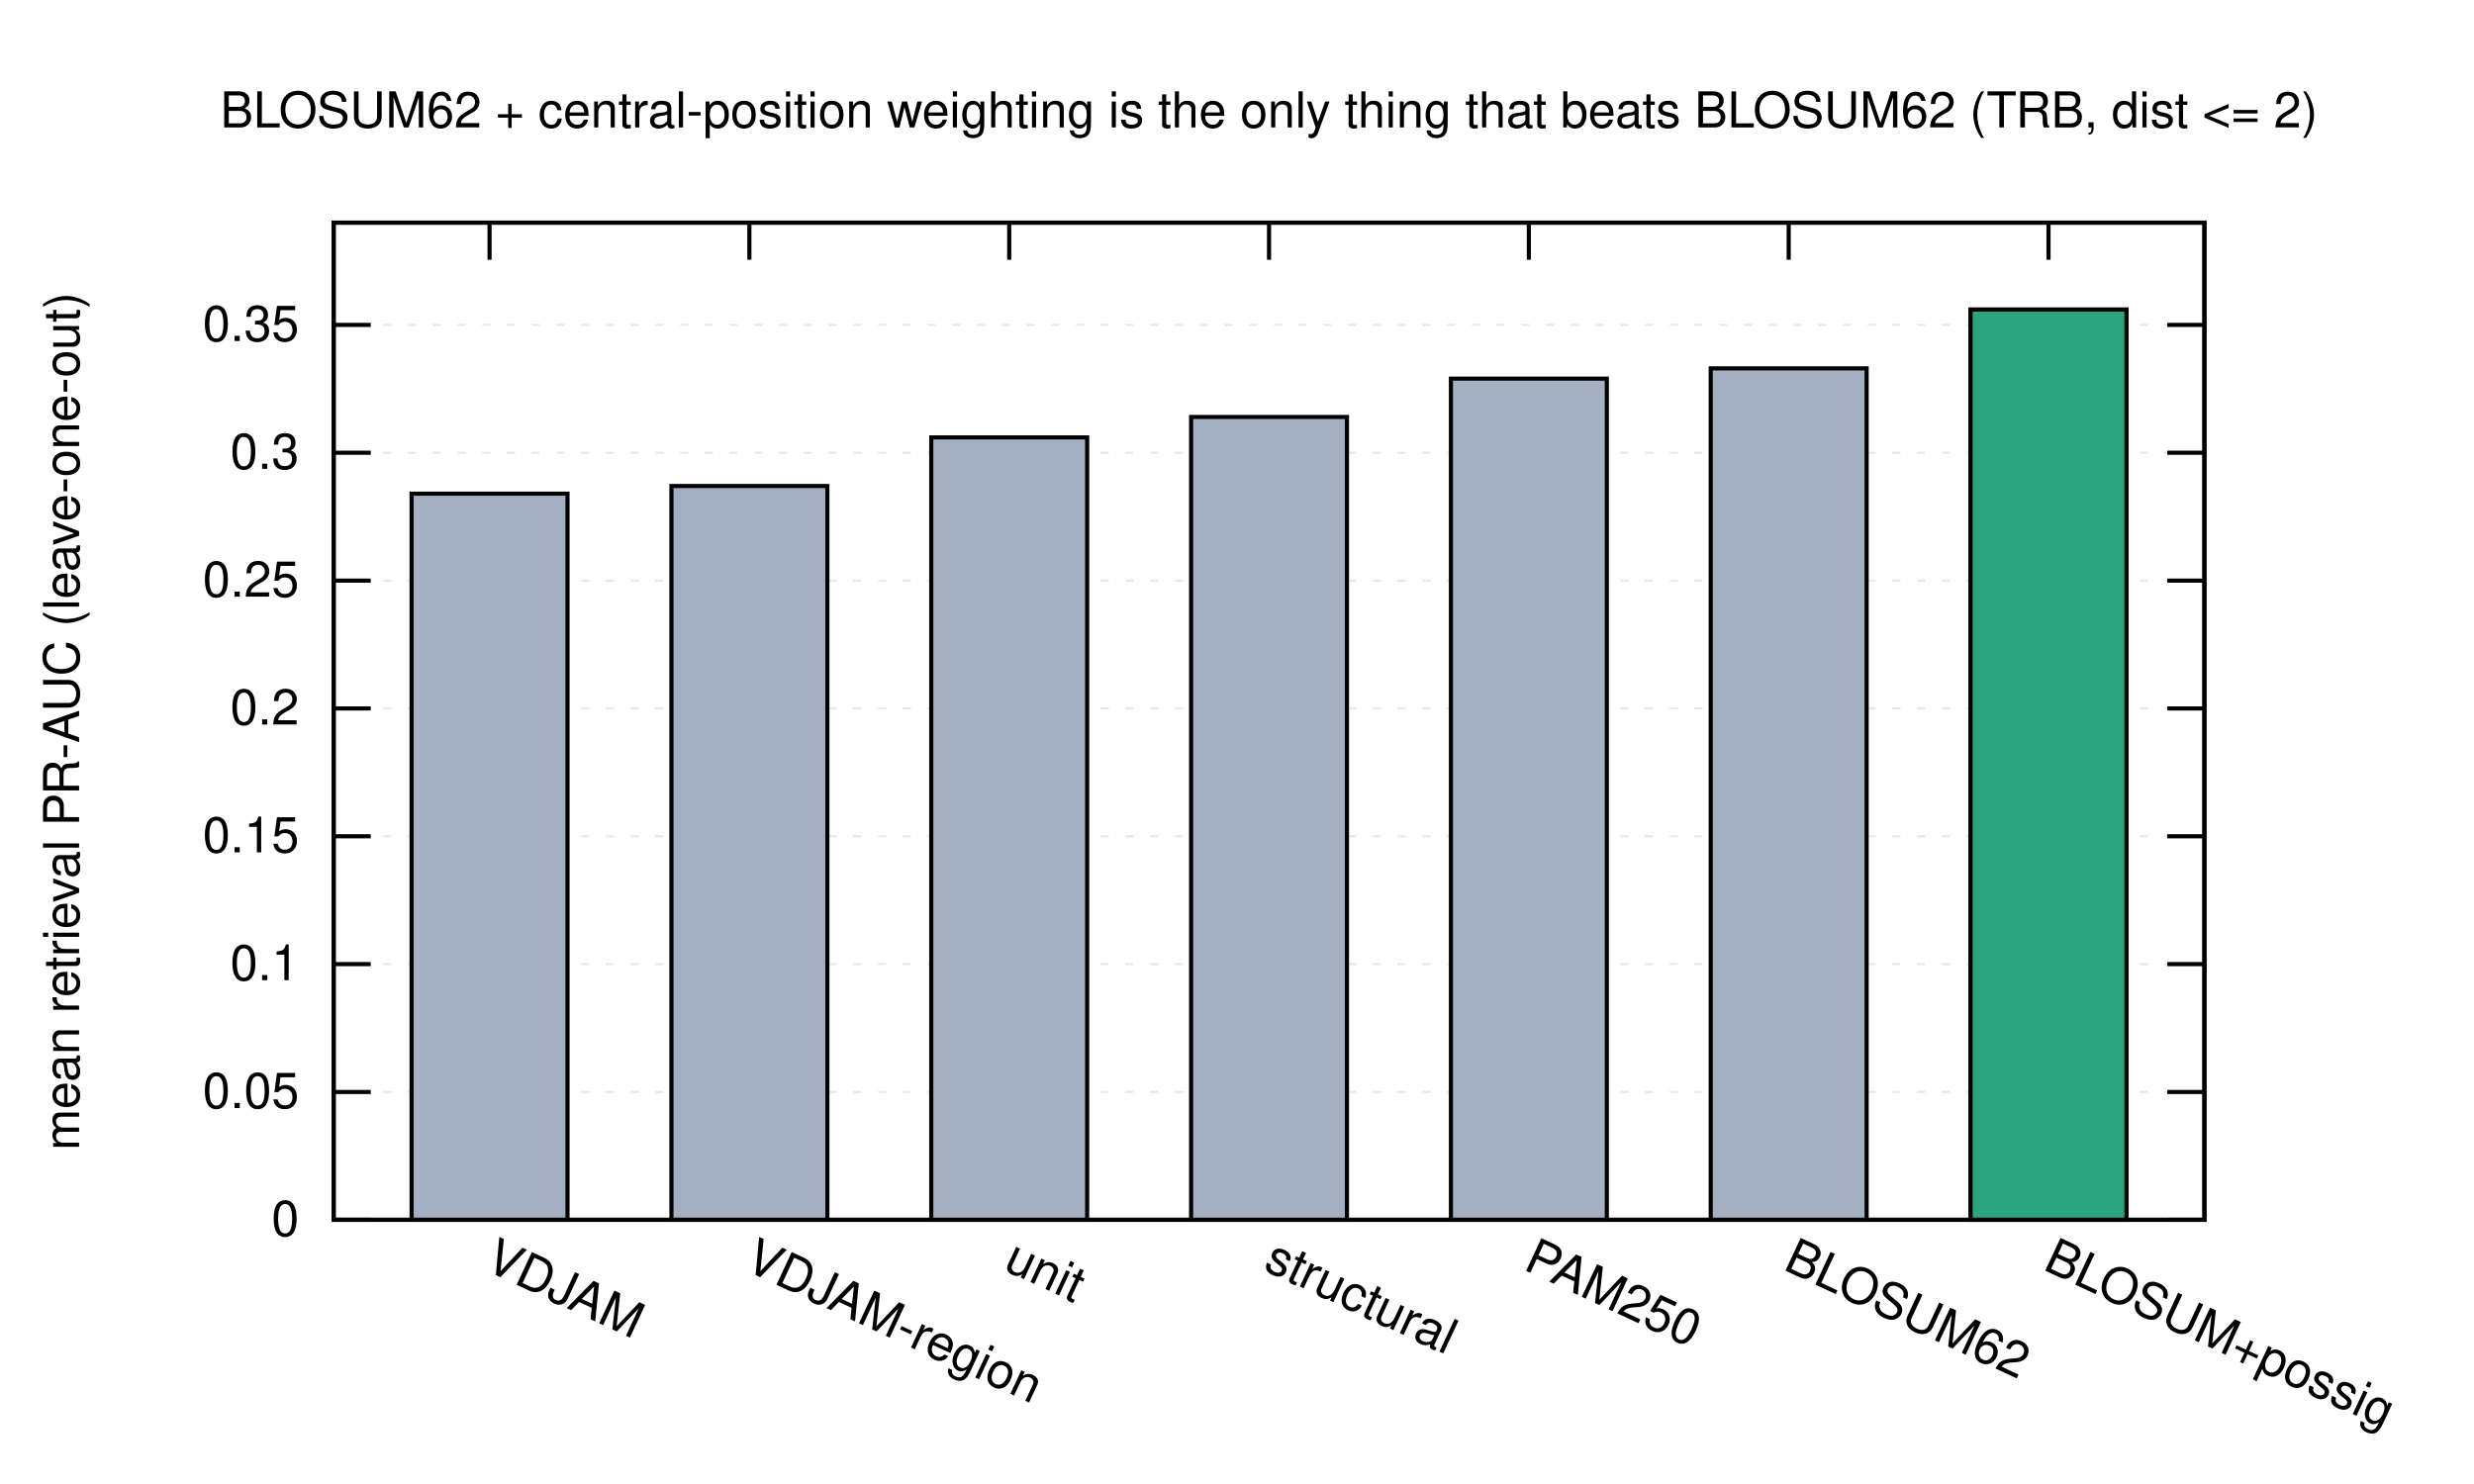
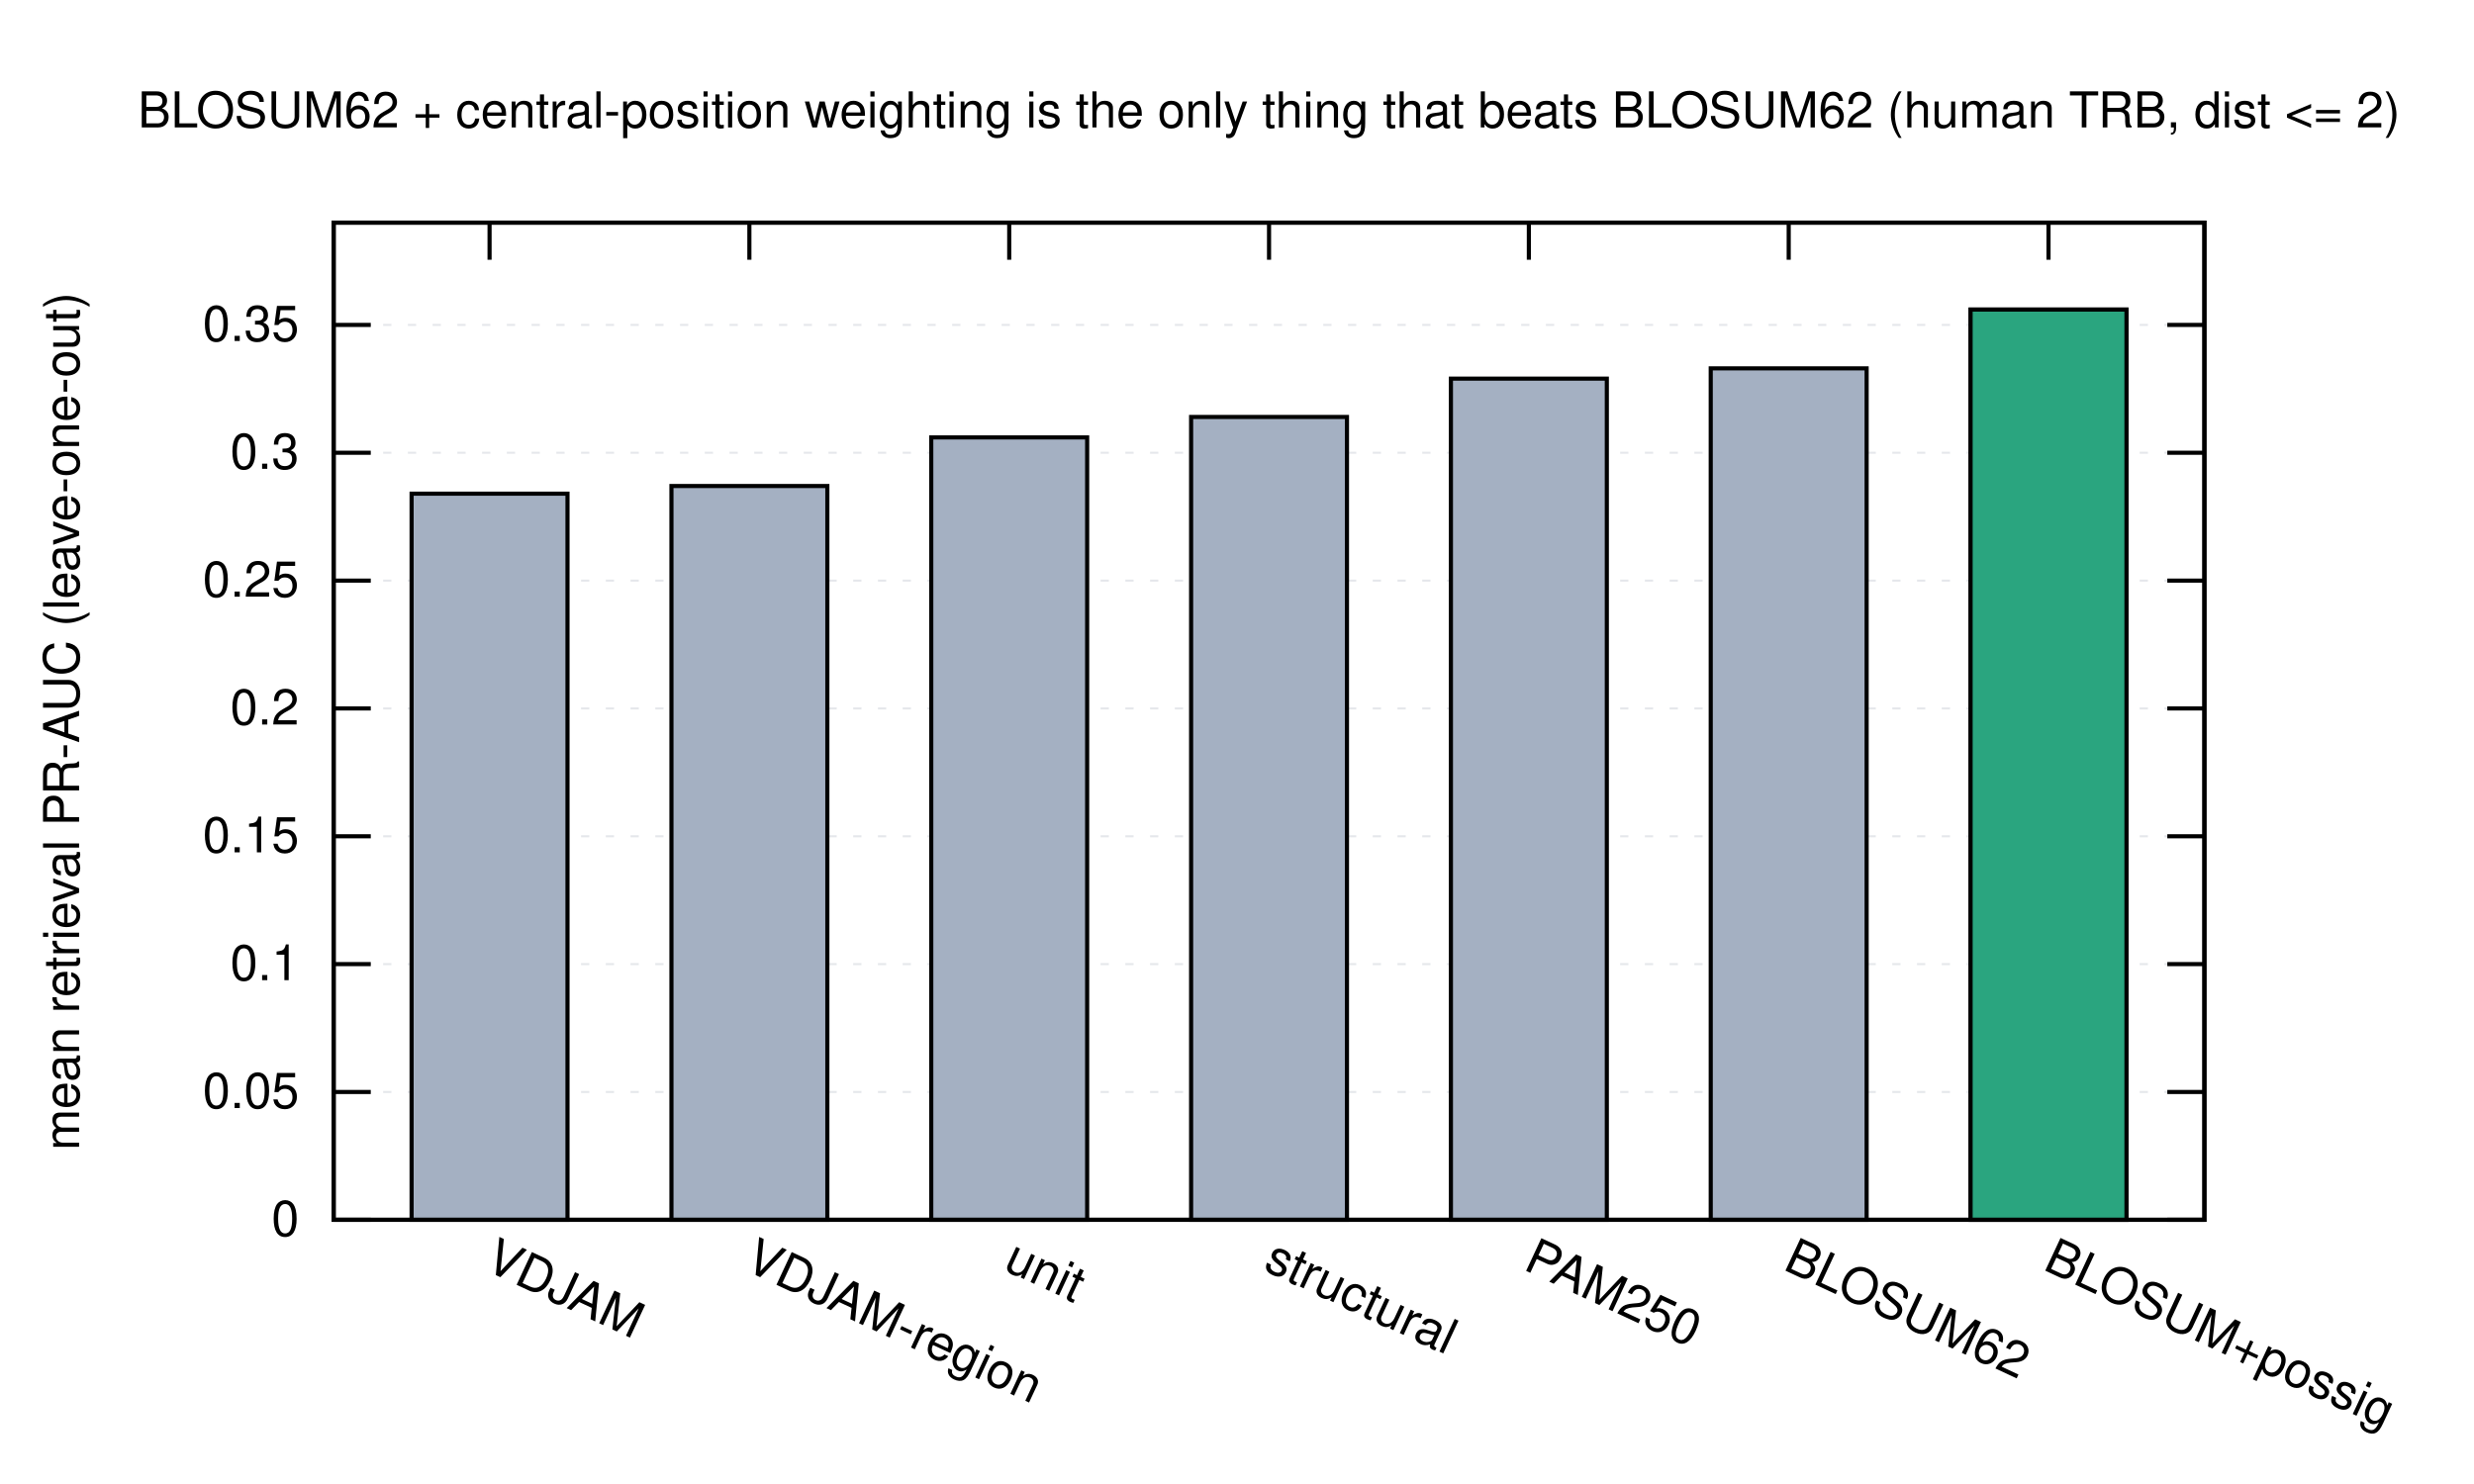
<svg xmlns="http://www.w3.org/2000/svg" xmlns:xlink="http://www.w3.org/1999/xlink" width="600" height="360" viewBox="0 0 600 360">
  <g id="gnuplot_canvas">
    <rect x="0" y="0" width="600" height="360" fill="#ffffff" />
    <defs>
      <circle id="gpDot" r="0.5" stroke-width="0.5" stroke="currentColor" />
      <path id="gpPt0" stroke-width="0.222" stroke="currentColor" d="M-1,0 h2 M0,-1 v2" />
      <path id="gpPt1" stroke-width="0.222" stroke="currentColor" d="M-1,-1 L1,1 M1,-1 L-1,1" />
      <path id="gpPt2" stroke-width="0.222" stroke="currentColor" d="M-1,0 L1,0 M0,-1 L0,1 M-1,-1 L1,1 M-1,1 L1,-1" />
      <rect id="gpPt3" stroke-width="0.222" stroke="currentColor" x="-1" y="-1" width="2" height="2" />
      <rect id="gpPt4" stroke-width="0.222" stroke="currentColor" fill="currentColor" x="-1" y="-1" width="2" height="2" />
      <circle id="gpPt5" stroke-width="0.222" stroke="currentColor" cx="0" cy="0" r="1" />
      <use xlink:href="#gpPt5" id="gpPt6" fill="currentColor" stroke="none" />
      <path id="gpPt7" stroke-width="0.222" stroke="currentColor" d="M0,-1.33 L-1.33,0.67 L1.33,0.67 z" />
      <use xlink:href="#gpPt7" id="gpPt8" fill="currentColor" stroke="none" />
      <use xlink:href="#gpPt7" id="gpPt9" stroke="currentColor" transform="rotate(180)" />
      <use xlink:href="#gpPt9" id="gpPt10" fill="currentColor" stroke="none" />
      <use xlink:href="#gpPt3" id="gpPt11" stroke="currentColor" transform="rotate(45)" />
      <use xlink:href="#gpPt11" id="gpPt12" fill="currentColor" stroke="none" />
      <path id="gpPt13" stroke-width="0.222" stroke="currentColor" d="M0,1.330 L1.265,0.411 L0.782,-1.067 L-0.782,-1.076 L-1.265,0.411 z" />
      <use xlink:href="#gpPt13" id="gpPt14" fill="currentColor" stroke="none" />
      <filter id="textbox" filterUnits="objectBoundingBox" x="0" y="0" height="1" width="1">
        <feFlood flood-color="#FFFFFF" flood-opacity="1" result="bgnd" />
        <feComposite in="SourceGraphic" in2="bgnd" operator="atop" />
      </filter>
      <filter id="greybox" filterUnits="objectBoundingBox" x="0" y="0" height="1" width="1">
        <feFlood flood-color="lightgrey" flood-opacity="1" result="grey" />
        <feComposite in="SourceGraphic" in2="grey" operator="atop" />
      </filter>
    </defs>
    <g fill="none" color="#FFFFFF" stroke="currentColor" stroke-width="1.00" stroke-linecap="butt" stroke-linejoin="miter">
</g>
    <g fill="none" color="black" stroke="currentColor" stroke-width="1.00" stroke-linecap="butt" stroke-linejoin="miter">
</g>
    <g fill="none" color="black" stroke="black" stroke-width="0.50" stroke-linecap="butt" stroke-linejoin="miter">
</g>
    <g fill="none" color="gray" stroke="currentColor" stroke-width="0.50" stroke-linecap="butt" stroke-linejoin="miter">
      <path stroke="rgb(229, 231, 235)" stroke-dasharray="2,4" class="gridline" d="M80.92,295.91 L534.62,295.91  " />
    </g>
    <g fill="none" color="gray" stroke="rgb(229, 231, 235)" stroke-width="1.00" stroke-linecap="butt" stroke-linejoin="miter">
</g>
    <g fill="none" color="black" stroke="currentColor" stroke-width="1.00" stroke-linecap="butt" stroke-linejoin="miter">
      <path stroke="black" d="M80.92,295.91 L89.92,295.91 M534.62,295.91 L525.62,295.91  " />
      <g transform="translate(72.53,299.81)" stroke="none" fill="black" font-family="Helvetica" font-size="12.00" text-anchor="end">
        <text>
          <tspan font-family="Helvetica"> 0</tspan>
        </text>
      </g>
    </g>
    <g fill="none" color="black" stroke="currentColor" stroke-width="1.00" stroke-linecap="butt" stroke-linejoin="miter">
</g>
    <g fill="none" color="black" stroke="black" stroke-width="0.50" stroke-linecap="butt" stroke-linejoin="miter">
</g>
    <g fill="none" color="gray" stroke="currentColor" stroke-width="0.50" stroke-linecap="butt" stroke-linejoin="miter">
      <path stroke="rgb(229, 231, 235)" stroke-dasharray="2,4" class="gridline" d="M80.92,264.90 L534.62,264.90  " />
    </g>
    <g fill="none" color="gray" stroke="rgb(229, 231, 235)" stroke-width="1.00" stroke-linecap="butt" stroke-linejoin="miter">
</g>
    <g fill="none" color="black" stroke="currentColor" stroke-width="1.00" stroke-linecap="butt" stroke-linejoin="miter">
      <path stroke="black" d="M80.92,264.90 L89.92,264.90 M534.62,264.90 L525.62,264.90  " />
      <g transform="translate(72.53,268.80)" stroke="none" fill="black" font-family="Helvetica" font-size="12.00" text-anchor="end">
        <text>
          <tspan font-family="Helvetica"> 0.05</tspan>
        </text>
      </g>
    </g>
    <g fill="none" color="black" stroke="currentColor" stroke-width="1.00" stroke-linecap="butt" stroke-linejoin="miter">
</g>
    <g fill="none" color="black" stroke="black" stroke-width="0.50" stroke-linecap="butt" stroke-linejoin="miter">
</g>
    <g fill="none" color="gray" stroke="currentColor" stroke-width="0.50" stroke-linecap="butt" stroke-linejoin="miter">
      <path stroke="rgb(229, 231, 235)" stroke-dasharray="2,4" class="gridline" d="M80.92,233.88 L534.62,233.88  " />
    </g>
    <g fill="none" color="gray" stroke="rgb(229, 231, 235)" stroke-width="1.00" stroke-linecap="butt" stroke-linejoin="miter">
</g>
    <g fill="none" color="black" stroke="currentColor" stroke-width="1.00" stroke-linecap="butt" stroke-linejoin="miter">
      <path stroke="black" d="M80.92,233.88 L89.92,233.88 M534.62,233.88 L525.62,233.88  " />
      <g transform="translate(72.53,237.78)" stroke="none" fill="black" font-family="Helvetica" font-size="12.00" text-anchor="end">
        <text>
          <tspan font-family="Helvetica"> 0.1</tspan>
        </text>
      </g>
    </g>
    <g fill="none" color="black" stroke="currentColor" stroke-width="1.00" stroke-linecap="butt" stroke-linejoin="miter">
</g>
    <g fill="none" color="black" stroke="black" stroke-width="0.50" stroke-linecap="butt" stroke-linejoin="miter">
</g>
    <g fill="none" color="gray" stroke="currentColor" stroke-width="0.50" stroke-linecap="butt" stroke-linejoin="miter">
      <path stroke="rgb(229, 231, 235)" stroke-dasharray="2,4" class="gridline" d="M80.92,202.87 L534.62,202.87  " />
    </g>
    <g fill="none" color="gray" stroke="rgb(229, 231, 235)" stroke-width="1.00" stroke-linecap="butt" stroke-linejoin="miter">
</g>
    <g fill="none" color="black" stroke="currentColor" stroke-width="1.00" stroke-linecap="butt" stroke-linejoin="miter">
      <path stroke="black" d="M80.92,202.87 L89.92,202.87 M534.62,202.87 L525.62,202.87  " />
      <g transform="translate(72.53,206.77)" stroke="none" fill="black" font-family="Helvetica" font-size="12.00" text-anchor="end">
        <text>
          <tspan font-family="Helvetica"> 0.15</tspan>
        </text>
      </g>
    </g>
    <g fill="none" color="black" stroke="currentColor" stroke-width="1.00" stroke-linecap="butt" stroke-linejoin="miter">
</g>
    <g fill="none" color="black" stroke="black" stroke-width="0.50" stroke-linecap="butt" stroke-linejoin="miter">
</g>
    <g fill="none" color="gray" stroke="currentColor" stroke-width="0.50" stroke-linecap="butt" stroke-linejoin="miter">
      <path stroke="rgb(229, 231, 235)" stroke-dasharray="2,4" class="gridline" d="M80.92,171.86 L534.62,171.86  " />
    </g>
    <g fill="none" color="gray" stroke="rgb(229, 231, 235)" stroke-width="1.00" stroke-linecap="butt" stroke-linejoin="miter">
</g>
    <g fill="none" color="black" stroke="currentColor" stroke-width="1.00" stroke-linecap="butt" stroke-linejoin="miter">
      <path stroke="black" d="M80.92,171.86 L89.92,171.86 M534.62,171.86 L525.62,171.86  " />
      <g transform="translate(72.53,175.76)" stroke="none" fill="black" font-family="Helvetica" font-size="12.00" text-anchor="end">
        <text>
          <tspan font-family="Helvetica"> 0.2</tspan>
        </text>
      </g>
    </g>
    <g fill="none" color="black" stroke="currentColor" stroke-width="1.00" stroke-linecap="butt" stroke-linejoin="miter">
</g>
    <g fill="none" color="black" stroke="black" stroke-width="0.50" stroke-linecap="butt" stroke-linejoin="miter">
</g>
    <g fill="none" color="gray" stroke="currentColor" stroke-width="0.50" stroke-linecap="butt" stroke-linejoin="miter">
      <path stroke="rgb(229, 231, 235)" stroke-dasharray="2,4" class="gridline" d="M80.92,140.85 L534.62,140.85  " />
    </g>
    <g fill="none" color="gray" stroke="rgb(229, 231, 235)" stroke-width="1.00" stroke-linecap="butt" stroke-linejoin="miter">
</g>
    <g fill="none" color="black" stroke="currentColor" stroke-width="1.00" stroke-linecap="butt" stroke-linejoin="miter">
      <path stroke="black" d="M80.92,140.85 L89.92,140.85 M534.62,140.85 L525.62,140.85  " />
      <g transform="translate(72.53,144.75)" stroke="none" fill="black" font-family="Helvetica" font-size="12.00" text-anchor="end">
        <text>
          <tspan font-family="Helvetica"> 0.25</tspan>
        </text>
      </g>
    </g>
    <g fill="none" color="black" stroke="currentColor" stroke-width="1.00" stroke-linecap="butt" stroke-linejoin="miter">
</g>
    <g fill="none" color="black" stroke="black" stroke-width="0.50" stroke-linecap="butt" stroke-linejoin="miter">
</g>
    <g fill="none" color="gray" stroke="currentColor" stroke-width="0.50" stroke-linecap="butt" stroke-linejoin="miter">
      <path stroke="rgb(229, 231, 235)" stroke-dasharray="2,4" class="gridline" d="M80.92,109.83 L534.62,109.83  " />
    </g>
    <g fill="none" color="gray" stroke="rgb(229, 231, 235)" stroke-width="1.00" stroke-linecap="butt" stroke-linejoin="miter">
</g>
    <g fill="none" color="black" stroke="currentColor" stroke-width="1.00" stroke-linecap="butt" stroke-linejoin="miter">
      <path stroke="black" d="M80.92,109.83 L89.92,109.83 M534.62,109.83 L525.62,109.83  " />
      <g transform="translate(72.53,113.73)" stroke="none" fill="black" font-family="Helvetica" font-size="12.00" text-anchor="end">
        <text>
          <tspan font-family="Helvetica"> 0.3</tspan>
        </text>
      </g>
    </g>
    <g fill="none" color="black" stroke="currentColor" stroke-width="1.00" stroke-linecap="butt" stroke-linejoin="miter">
</g>
    <g fill="none" color="black" stroke="black" stroke-width="0.50" stroke-linecap="butt" stroke-linejoin="miter">
</g>
    <g fill="none" color="gray" stroke="currentColor" stroke-width="0.50" stroke-linecap="butt" stroke-linejoin="miter">
      <path stroke="rgb(229, 231, 235)" stroke-dasharray="2,4" class="gridline" d="M80.92,78.82 L534.62,78.82  " />
    </g>
    <g fill="none" color="gray" stroke="rgb(229, 231, 235)" stroke-width="1.00" stroke-linecap="butt" stroke-linejoin="miter">
</g>
    <g fill="none" color="black" stroke="currentColor" stroke-width="1.00" stroke-linecap="butt" stroke-linejoin="miter">
      <path stroke="black" d="M80.92,78.82 L89.92,78.82 M534.62,78.82 L525.62,78.82  " />
      <g transform="translate(72.53,82.72)" stroke="none" fill="black" font-family="Helvetica" font-size="12.00" text-anchor="end">
        <text>
          <tspan font-family="Helvetica"> 0.35</tspan>
        </text>
      </g>
    </g>
    <g fill="none" color="black" stroke="currentColor" stroke-width="1.00" stroke-linecap="butt" stroke-linejoin="miter">
      <path stroke="black" d="M118.73,295.91 L118.73,286.91 M118.73,54.01 L118.73,63.01  " />
      <g transform="translate(117.08,307.84) rotate(25.00)" stroke="none" fill="black" font-family="Helvetica" font-size="12.00" text-anchor="start">
        <text>
          <tspan font-family="Helvetica">VDJAM</tspan>
        </text>
      </g>
    </g>
    <g fill="none" color="black" stroke="currentColor" stroke-width="1.00" stroke-linecap="butt" stroke-linejoin="miter">
      <path stroke="black" d="M181.74,295.91 L181.74,286.91 M181.74,54.01 L181.74,63.01  " />
      <g transform="translate(180.09,307.84) rotate(25.00)" stroke="none" fill="black" font-family="Helvetica" font-size="12.00" text-anchor="start">
        <text>
          <tspan font-family="Helvetica">VDJAM-region</tspan>
        </text>
      </g>
    </g>
    <g fill="none" color="black" stroke="currentColor" stroke-width="1.00" stroke-linecap="butt" stroke-linejoin="miter">
      <path stroke="black" d="M244.76,295.91 L244.76,286.91 M244.76,54.01 L244.76,63.01  " />
      <g transform="translate(243.11,307.84) rotate(25.00)" stroke="none" fill="black" font-family="Helvetica" font-size="12.00" text-anchor="start">
        <text>
          <tspan font-family="Helvetica">unit</tspan>
        </text>
      </g>
    </g>
    <g fill="none" color="black" stroke="currentColor" stroke-width="1.00" stroke-linecap="butt" stroke-linejoin="miter">
      <path stroke="black" d="M307.77,295.91 L307.77,286.91 M307.77,54.01 L307.77,63.01  " />
      <g transform="translate(306.12,307.84) rotate(25.00)" stroke="none" fill="black" font-family="Helvetica" font-size="12.00" text-anchor="start">
        <text>
          <tspan font-family="Helvetica">structural</tspan>
        </text>
      </g>
    </g>
    <g fill="none" color="black" stroke="currentColor" stroke-width="1.00" stroke-linecap="butt" stroke-linejoin="miter">
      <path stroke="black" d="M370.78,295.91 L370.78,286.91 M370.78,54.01 L370.78,63.01  " />
      <g transform="translate(369.13,307.84) rotate(25.00)" stroke="none" fill="black" font-family="Helvetica" font-size="12.00" text-anchor="start">
        <text>
          <tspan font-family="Helvetica">PAM250</tspan>
        </text>
      </g>
    </g>
    <g fill="none" color="black" stroke="currentColor" stroke-width="1.00" stroke-linecap="butt" stroke-linejoin="miter">
      <path stroke="black" d="M433.80,295.91 L433.80,286.91 M433.80,54.01 L433.80,63.01  " />
      <g transform="translate(432.15,307.84) rotate(25.00)" stroke="none" fill="black" font-family="Helvetica" font-size="12.00" text-anchor="start">
        <text>
          <tspan font-family="Helvetica">BLOSUM62</tspan>
        </text>
      </g>
    </g>
    <g fill="none" color="black" stroke="currentColor" stroke-width="1.00" stroke-linecap="butt" stroke-linejoin="miter">
      <path stroke="black" d="M496.81,295.91 L496.81,286.91 M496.81,54.01 L496.81,63.01  " />
      <g transform="translate(495.16,307.84) rotate(25.00)" stroke="none" fill="black" font-family="Helvetica" font-size="12.00" text-anchor="start">
        <text>
          <tspan font-family="Helvetica">BLOSUM+possig</tspan>
        </text>
      </g>
    </g>
    <g fill="none" color="black" stroke="currentColor" stroke-width="1.00" stroke-linecap="butt" stroke-linejoin="miter">
</g>
    <g fill="none" color="black" stroke="currentColor" stroke-width="1.00" stroke-linecap="butt" stroke-linejoin="miter">
      <path stroke="black" d="M80.92,54.01 L80.92,295.91 L534.62,295.91 L534.62,54.01 L80.92,54.01 Z  " />
    </g>
    <g fill="none" color="black" stroke="currentColor" stroke-width="1.00" stroke-linecap="butt" stroke-linejoin="miter">
</g>
    <g id="gnuplot_plot_1" fill="none">
      <g fill="none" color="black" stroke="currentColor" stroke-width="1.00" stroke-linecap="butt" stroke-linejoin="miter">
        <g stroke="none" shape-rendering="crispEdges">
          <polygon fill="rgb(164, 176, 194)" points="99.82,295.91 137.64,295.91 137.64,119.75 99.82,119.75 " />
        </g>
        <path stroke="black" d="M99.82,295.91 L99.82,119.76 L137.63,119.76 L137.63,295.91 L99.82,295.91 Z  " />
      </g>
      <g fill="none" color="black" stroke="currentColor" stroke-width="1.00" stroke-linecap="butt" stroke-linejoin="miter">
        <g stroke="none" shape-rendering="crispEdges">
          <polygon fill="rgb(164, 176, 194)" points="162.84,295.91 200.66,295.91 200.66,117.89 162.84,117.89 " />
        </g>
        <path stroke="black" d="M162.84,295.91 L162.84,117.90 L200.65,117.90 L200.65,295.91 L162.84,295.91 Z  " />
      </g>
      <g fill="none" color="black" stroke="currentColor" stroke-width="1.00" stroke-linecap="butt" stroke-linejoin="miter">
        <g stroke="none" shape-rendering="crispEdges">
          <polygon fill="rgb(164, 176, 194)" points="225.85,295.91 263.67,295.91 263.67,106.10 225.85,106.10 " />
        </g>
        <path stroke="black" d="M225.85,295.91 L225.85,106.11 L263.66,106.11 L263.66,295.91 L225.85,295.91 Z  " />
      </g>
      <g fill="none" color="black" stroke="currentColor" stroke-width="1.00" stroke-linecap="butt" stroke-linejoin="miter">
        <g stroke="none" shape-rendering="crispEdges">
          <polygon fill="rgb(164, 176, 194)" points="288.87,295.91 326.68,295.91 326.68,101.14 288.87,101.14 " />
        </g>
        <path stroke="black" d="M288.87,295.91 L288.87,101.15 L326.67,101.15 L326.67,295.91 L288.87,295.91 Z  " />
      </g>
      <g fill="none" color="black" stroke="currentColor" stroke-width="1.00" stroke-linecap="butt" stroke-linejoin="miter">
        <g stroke="none" shape-rendering="crispEdges">
          <polygon fill="rgb(164, 176, 194)" points="351.88,295.91 389.70,295.91 389.70,91.84 351.88,91.84 " />
        </g>
        <path stroke="black" d="M351.88,295.91 L351.88,91.85 L389.69,91.85 L389.69,295.91 L351.88,295.91 Z  " />
      </g>
      <g fill="none" color="black" stroke="currentColor" stroke-width="1.00" stroke-linecap="butt" stroke-linejoin="miter">
        <g stroke="none" shape-rendering="crispEdges">
          <polygon fill="rgb(164, 176, 194)" points="414.89,295.91 452.71,295.91 452.71,89.35 414.89,89.35 " />
        </g>
        <path stroke="black" d="M414.89,295.91 L414.89,89.36 L452.70,89.36 L452.70,295.91 L414.89,295.91 Z  " />
      </g>
      <g fill="none" color="black" stroke="currentColor" stroke-width="1.00" stroke-linecap="butt" stroke-linejoin="miter">
        <g stroke="none" shape-rendering="crispEdges">
          <polygon fill="rgb(164, 176, 194)" points="477.91,295.91 515.73,295.91 515.73,75.09 477.91,75.09 " />
        </g>
        <path stroke="black" d="M477.91,295.91 L477.91,75.10 L515.72,75.10 L515.72,295.91 L477.91,295.91 Z  " />
      </g>
      <g fill="none" color="black" stroke="currentColor" stroke-width="1.00" stroke-linecap="butt" stroke-linejoin="miter">
</g>
    </g>
    <g id="gnuplot_plot_2" fill="none">
      <g fill="none" color="black" stroke="currentColor" stroke-width="1.00" stroke-linecap="butt" stroke-linejoin="miter">
        <g stroke="none" shape-rendering="crispEdges">
          <polygon fill="rgb( 42, 165, 127)" points="477.91,295.91 515.73,295.91 515.73,75.09 477.91,75.09 " />
        </g>
        <path stroke="black" d="M477.91,295.91 L477.91,75.10 L515.72,75.10 L515.72,295.91 L477.91,295.91 Z  " />
      </g>
      <g fill="none" color="black" stroke="currentColor" stroke-width="1.00" stroke-linecap="butt" stroke-linejoin="miter">
</g>
    </g>
    <g fill="none" color="#FFFFFF" stroke="rgb(  5, 150, 105)" stroke-width="2.00" stroke-linecap="butt" stroke-linejoin="miter">
</g>
    <g fill="none" color="black" stroke="currentColor" stroke-width="2.00" stroke-linecap="butt" stroke-linejoin="miter">
</g>
    <g fill="none" color="black" stroke="black" stroke-width="1.00" stroke-linecap="butt" stroke-linejoin="miter">
</g>
    <g fill="none" color="black" stroke="currentColor" stroke-width="1.00" stroke-linecap="butt" stroke-linejoin="miter">
      <path stroke="black" d="M80.92,54.01 L80.92,295.91 L534.62,295.91 L534.62,54.01 L80.92,54.01 Z  " />
      <g transform="translate(19.18,174.96) rotate(270.00)" stroke="none" fill="black" font-family="Helvetica" font-size="12.00" text-anchor="middle">
        <text>
          <tspan font-family="Helvetica">mean retrieval PR-AUC (leave-one-out)</tspan>
        </text>
      </g>
    </g>
    <g fill="none" color="black" stroke="currentColor" stroke-width="1.00" stroke-linecap="butt" stroke-linejoin="miter">
</g>
    <g fill="none" color="black" stroke="currentColor" stroke-width="1.00" stroke-linecap="butt" stroke-linejoin="miter">
      <g transform="translate(307.77,30.91)" stroke="none" fill="black" font-family="Helvetica" font-size="12.00" text-anchor="middle">
        <text>
-           <tspan font-family="Helvetica">BLOSUM62 + central-position weighting is the only thing that beats BLOSUM62 (TRB, dist &lt;= 2)</tspan>
+           <tspan font-family="Helvetica">BLOSUM62 + central-position weighting is the only thing that beats BLOSUM62 (human TRB, dist &lt;= 2)</tspan>
        </text>
      </g>
    </g>
    <g fill="none" color="black" stroke="currentColor" stroke-width="1.00" stroke-linecap="butt" stroke-linejoin="miter">
</g>
  </g>
</svg>
